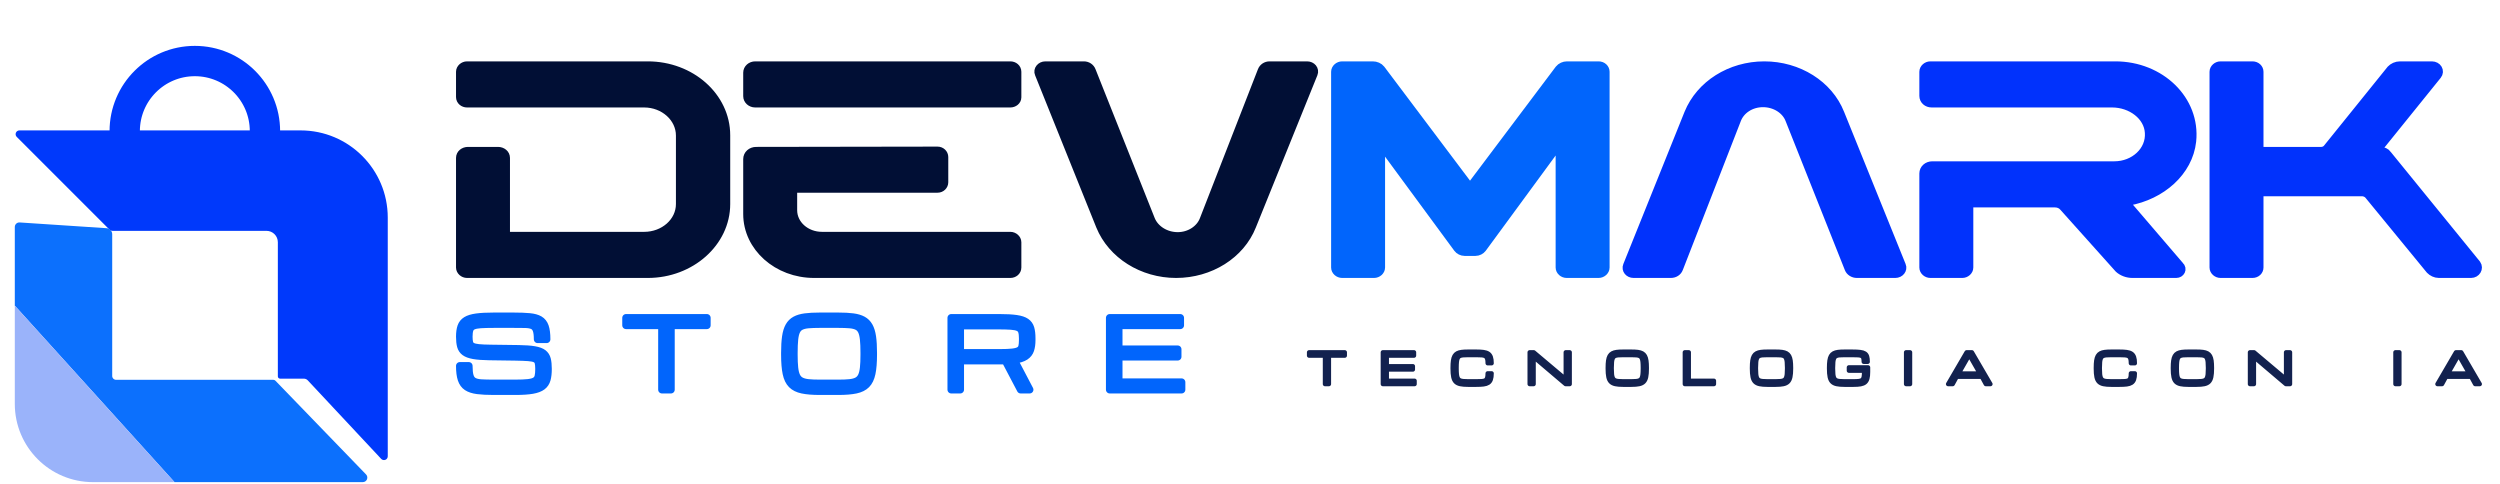
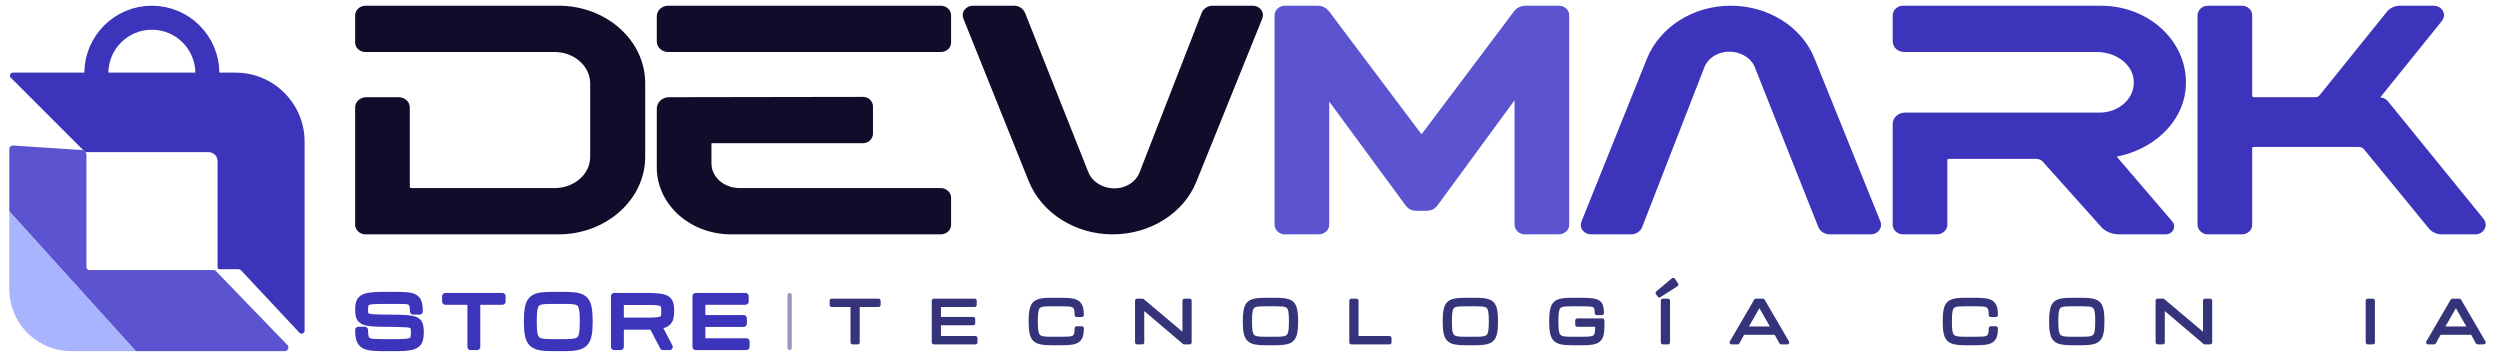
- <svg xmlns="http://www.w3.org/2000/svg" viewBox="-4 -4 1385.14 268" role="img" aria-label="DevmarkPE Store">
-   <g transform="scale(0.21) translate(-110 152)">
-     <path d="M420 215V175A185 185 0 0 1 790 175V215" fill="none" stroke="#0039FB" stroke-width="80" stroke-linecap="round" />
-     <path d="M142.14 173L884 173A230 230 0 0 1 1114 403L1114 1032.84A10 10 0 0 1 1096.7 1039.67L902.93 832.44A14 14 0 0 0 892.7 828L830 828A6 6 0 0 1 824 822L824 468A30 30 0 0 0 794 438L387.97 438A12 12 0 0 1 379.49 434.49L135.07 190.07A10 10 0 0 1 142.14 173Z" fill="#0039FB" />
-     <path d="M142.79 415.85L372.06 431.01A16 16 0 0 1 387 446.98L387 821A10 10 0 0 0 397 831L811.9 831A8 8 0 0 1 817.66 833.44L1056.72 1080.66A12 12 0 0 1 1048.09 1101L551.4 1101L130 635.36L130 427.82A12 12 0 0 1 142.79 415.85Z" fill="#0C70FD" />
-     <path d="M130 635.36L551.4 1101L336.49 1101A206.49 206.49 0 0 1 130 894.51L130 635.36Z" fill="#9AB3FA" />
+ <svg xmlns="http://www.w3.org/2000/svg" viewBox="-4 -4 1749.53 249" role="img" aria-label="DevmarkPE Store, tecnología con IA">
+   <g transform="scale(0.21) translate(-118 50)">
+     <path d="M420 215V175A185 185 0 0 1 790 175V215" fill="none" stroke="#3D34BC" stroke-width="80" stroke-linecap="round" />
+     <path d="M142.14 173L884 173A230 230 0 0 1 1114 403L1114 1032.84A10 10 0 0 1 1096.7 1039.67L902.93 832.44A14 14 0 0 0 892.7 828L830 828A6 6 0 0 1 824 822L824 468A30 30 0 0 0 794 438L387.97 438A12 12 0 0 1 379.49 434.49L135.07 190.07A10 10 0 0 1 142.14 173Z" fill="#3D34BC" />
+     <path d="M142.79 415.85L372.06 431.01A16 16 0 0 1 387 446.98L387 821A10 10 0 0 0 397 831L811.9 831A8 8 0 0 1 817.66 833.44L1056.72 1080.66A12 12 0 0 1 1048.09 1101L551.4 1101L130 635.36L130 427.82A12 12 0 0 1 142.79 415.85Z" fill="#5B53D0" />
+     <path d="M130 635.36L551.4 1101L336.49 1101A206.49 206.49 0 0 1 130 894.51L130 635.36Z" fill="#A9B4FF" />
  </g>
-   <path d="M354.898 33.0H254.761C253.119 33.0 251.66 34.303 251.66 35.769V49.774C251.66 51.403 253.119 52.543 254.761 52.543H352.892C364.201 52.543 373.503 60.849 373.503 71.109V109.054C373.503 119.314 364.201 127.457 352.892 127.457H278.655C277.013 127.457 275.554 126.317 275.554 124.689V83.486C275.554 81.694 273.913 80.391 271.906 80.391H255.308C253.301 80.391 251.66 81.694 251.66 83.486V144.231C251.66 145.697 253.119 147.0 254.761 147.0H354.898C378.428 147.0 397.58 129.9 397.58 109.054V70.946C397.58 49.937 378.428 33.0 354.898 33.0Z M555.788 127.457H451.455C442.153 127.457 434.674 120.78 434.674 112.474V102.051C434.674 100.749 435.769 99.771 437.228 99.771H515.477C517.119 99.771 518.396 98.469 518.396 97.003V82.997C518.396 81.531 517.119 80.229 515.477 80.229L414.975 80.391C412.604 80.391 410.78 82.02 410.78 84.137V114.591C410.78 132.506 427.013 147.0 447.077 147.0H555.788C557.429 147.0 558.889 145.86 558.889 144.231V130.226C558.889 128.76 557.429 127.457 555.788 127.457ZM555.788 33.0H414.428C412.421 33.0 410.78 34.466 410.78 36.257V49.286C410.78 51.077 412.421 52.543 414.428 52.543H555.788C557.429 52.543 558.889 51.403 558.889 49.937V35.769C558.889 34.14 557.429 33.0 555.788 33.0Z M699.411 33.0C697.77 33.0 696.31 33.977 695.763 35.443L663.661 117.849C661.472 123.711 655.27 127.62 648.522 127.62C641.59 127.62 635.389 123.711 633.018 118.011L600.186 35.443C599.638 33.977 598.179 33.0 596.538 33.0H575.197C573.008 33.0 571.549 34.954 572.278 36.583L606.205 120.943C612.589 136.577 629.187 147.0 647.61 147.0C666.214 147.0 682.813 136.577 689.014 120.943L723.123 36.583C723.853 34.791 722.394 33.0 720.205 33.0Z" fill="#010F35" stroke="#010F35" stroke-width="6" stroke-linejoin="round" />
-   <path d="M864.193 33.0C862.734 33.0 861.275 33.651 860.363 34.791L812.574 98.306C811.479 99.771 809.291 99.771 808.379 98.306L760.59 34.791C759.678 33.651 758.219 33.0 756.577 33.0H739.614C737.972 33.0 736.513 34.303 736.513 35.769V144.231C736.513 145.697 737.972 147.0 739.614 147.0H757.307C758.948 147.0 760.407 145.697 760.407 144.231V77.786C760.407 76.483 762.231 75.994 762.961 77.134L804.183 133.157C804.913 134.134 806.19 134.786 807.467 134.786H813.486C814.763 134.786 816.039 134.134 816.769 133.157L858.356 76.483C859.086 75.506 860.91 75.994 860.91 77.134V144.231C860.91 145.697 862.369 147.0 864.011 147.0H881.703C883.345 147.0 884.804 145.697 884.804 144.231V35.769C884.804 34.303 883.527 33.0 881.703 33.0Z" fill="#0165FC" stroke="#0165FC" stroke-width="6" stroke-linejoin="round" />
-   <path d="M1049.039 143.417 1014.93 59.057C1008.728 43.423 992.13 33.0 973.525 33.0C954.92 33.0 938.504 43.423 932.12 59.057L898.194 143.417C897.464 145.209 898.924 147.0 901.112 147.0H921.724C923.548 147.0 925.007 146.023 925.554 144.557L957.656 62.151C959.845 56.289 965.864 52.38 972.796 52.38C979.727 52.38 985.928 56.289 988.117 61.989L1020.949 144.557C1021.496 146.023 1023.138 147.0 1024.78 147.0H1046.12C1048.309 147.0 1049.768 145.046 1049.039 143.417Z M1175.152 106.937C1193.209 103.68 1207.984 90.814 1209.808 74.203C1212.179 51.729 1192.662 33.0 1168.038 33.0H1065.529C1063.888 33.0 1062.429 34.303 1062.429 35.769V49.123C1062.429 51.077 1064.07 52.543 1066.259 52.543H1166.214C1177.158 52.543 1186.825 59.871 1187.373 69.48C1188.102 79.903 1178.8 88.371 1167.491 88.371H1066.624C1064.253 88.371 1062.429 90.0 1062.429 92.117V144.231C1062.429 145.697 1063.888 147.0 1065.529 147.0H1083.222C1084.864 147.0 1086.323 145.697 1086.323 144.231V110.683C1086.323 109.054 1087.782 107.914 1089.424 107.914H1134.477C1136.665 107.914 1138.489 108.729 1139.766 110.194L1170.409 144.394C1172.233 146.023 1174.787 147.0 1177.523 147.0H1201.782C1203.606 147.0 1204.701 145.046 1203.241 143.743L1174.057 109.706C1173.145 108.729 1173.693 107.263 1175.152 106.937Z M1367.664 142.766 1318.234 82.02C1317.504 80.88 1316.227 80.391 1314.768 80.391H1311.12L1345.958 37.234C1347.418 35.443 1345.958 33.0 1343.405 33.0H1325.712C1323.888 33.0 1322.246 33.814 1321.152 34.954L1285.949 78.6C1285.037 79.74 1283.578 80.391 1282.118 80.391H1250.198C1248.557 80.391 1247.098 79.089 1247.098 77.623V35.769C1247.098 34.303 1245.821 33.0 1243.997 33.0H1226.304C1224.662 33.0 1223.203 34.303 1223.203 35.769V144.231C1223.203 145.697 1224.662 147.0 1226.304 147.0H1243.997C1245.821 147.0 1247.098 145.697 1247.098 144.231V104.331C1247.098 102.866 1248.557 101.726 1250.198 101.726H1304.554C1306.195 101.726 1307.837 102.377 1308.931 103.68L1342.858 145.046C1343.952 146.186 1345.594 147.0 1347.235 147.0H1365.11C1367.482 147.0 1368.941 144.557 1367.664 142.766Z" fill="#0132FC" stroke="#0132FC" stroke-width="6" stroke-linejoin="round" />
-   <path d="M294.654 200.395Q294.654 198.089 294.291 196.768Q293.928 195.446 292.659 194.811Q291.389 194.177 288.72 193.982Q286.051 193.788 281.413 193.71L267.006 193.503Q261.669 193.425 258.43 192.855Q255.191 192.285 253.532 191.054Q251.874 189.823 251.317 187.751Q250.76 185.678 250.76 182.568Q250.76 179.174 251.524 176.971Q252.289 174.769 254.297 173.525Q256.305 172.281 259.984 171.776Q263.664 171.271 269.494 171.271H280.584Q285.87 171.271 289.394 171.608Q292.918 171.945 294.991 173.162Q297.064 174.38 297.958 176.945Q298.851 179.511 298.851 183.993H293.876Q293.876 180.521 293.216 178.746Q292.555 176.971 291.039 176.324Q289.523 175.676 286.958 175.624Q284.393 175.572 280.584 175.572H269.753Q265.115 175.572 262.329 175.754Q259.544 175.935 258.119 176.583Q256.694 177.23 256.214 178.656Q255.735 180.081 255.735 182.568Q255.735 184.667 256.072 185.937Q256.408 187.206 257.587 187.867Q258.766 188.528 261.228 188.774Q263.69 189.02 267.939 189.072L283.382 189.279Q288.824 189.357 292.076 189.914Q295.328 190.471 296.947 191.715Q298.566 192.959 299.098 195.071Q299.629 197.182 299.629 200.395Q299.629 203.893 298.968 206.264Q298.307 208.635 296.416 210.06Q294.524 211.485 290.948 212.107Q287.373 212.729 281.543 212.729H269.416Q264.104 212.729 260.503 212.263Q256.901 211.796 254.763 210.384Q252.625 208.972 251.693 206.174Q250.76 203.375 250.76 198.711H255.735Q255.735 202.365 256.331 204.36Q256.927 206.355 258.417 207.223Q259.907 208.091 262.588 208.259Q265.27 208.428 269.416 208.428H281.283Q285.922 208.428 288.616 208.13Q291.311 207.832 292.607 206.99Q293.902 206.148 294.278 204.567Q294.654 202.986 294.654 200.395Z M362.762 211.9V176.246H342.862V172.1H387.637V176.246H367.737V211.9Z M450.123 212.729Q444.293 212.729 440.535 211.939Q436.778 211.149 434.667 209.024Q432.555 206.899 431.713 202.909Q430.871 198.918 430.871 192.518V191.482Q430.871 186.196 431.389 182.607Q431.907 179.018 433.177 176.764Q434.446 174.51 436.636 173.318Q438.825 172.126 442.142 171.698Q445.459 171.271 450.123 171.271H460.565Q465.229 171.271 468.546 171.698Q471.862 172.126 474.052 173.318Q476.241 174.51 477.511 176.764Q478.781 179.018 479.299 182.607Q479.817 186.196 479.817 191.482V192.518Q479.817 198.918 478.975 202.909Q478.133 206.899 476.021 209.024Q473.909 211.149 470.152 211.939Q466.395 212.729 460.565 212.729ZM450.123 208.428H460.565Q464.27 208.428 466.81 208.169Q469.349 207.91 470.943 207.055Q472.536 206.199 473.378 204.463Q474.22 202.727 474.531 199.825Q474.842 196.923 474.842 192.518V191.482Q474.842 186.921 474.531 183.967Q474.22 181.014 473.378 179.303Q472.536 177.593 470.943 176.803Q469.349 176.013 466.81 175.792Q464.27 175.572 460.565 175.572H450.123Q446.417 175.572 443.878 175.792Q441.339 176.013 439.745 176.803Q438.152 177.593 437.31 179.303Q436.467 181.014 436.156 183.967Q435.846 186.921 435.846 191.482V192.518Q435.846 196.923 436.156 199.825Q436.467 202.727 437.31 204.463Q438.152 206.199 439.745 207.055Q441.339 207.91 443.878 208.169Q446.417 208.428 450.123 208.428Z M523.051 172.1H549.688Q555.518 172.1 559.08 172.618Q562.643 173.136 564.483 174.406Q566.323 175.676 566.971 177.878Q567.618 180.081 567.618 183.449V184.486Q567.618 187.595 566.88 189.836Q566.141 192.078 564.043 193.464Q561.944 194.85 557.824 195.42L566.478 211.9H561.503L553.03 195.783Q552.512 195.809 551.955 195.809Q551.398 195.809 550.802 195.809H528.026V211.9H523.051ZM528.026 191.508H550.024Q554.455 191.508 557.008 191.21Q559.56 190.912 560.765 190.16Q561.97 189.409 562.306 188.036Q562.643 186.662 562.643 184.486V183.449Q562.643 180.988 562.177 179.562Q561.711 178.137 560.311 177.464Q558.912 176.79 556.14 176.596Q553.367 176.401 548.729 176.401H528.026Z M610.852 211.9V172.1H649.926V176.246H615.827V189.513H648.501V193.658H615.827V207.754H650.652V211.9Z" fill="#0165FC" stroke="#0165FC" stroke-width="4.2" stroke-linejoin="round" />
-   <path d="M730.1 208.8V193.033H721.3V191.2H741.1V193.033H732.3V208.8Z M762.168 208.8V191.2H779.447V193.033H764.368V198.9H778.817V200.733H764.368V206.967H779.768V208.8Z M800.835 200.229V199.771Q800.835 197.433 801.064 195.846Q801.294 194.259 801.855 193.262Q802.417 192.266 803.385 191.739Q804.353 191.211 805.82 191.022Q807.286 190.833 809.349 190.833H813.967Q816.327 190.833 817.948 191.057Q819.57 191.28 820.561 191.939Q821.552 192.598 821.999 193.876Q822.446 195.153 822.446 197.261H820.246Q820.246 195.6 819.948 194.678Q819.65 193.755 818.945 193.343Q818.241 192.93 817.026 192.833Q815.811 192.735 813.967 192.735H809.349Q807.71 192.735 806.587 192.833Q805.464 192.93 804.76 193.28Q804.055 193.629 803.683 194.385Q803.31 195.142 803.173 196.448Q803.035 197.754 803.035 199.771V200.229Q803.035 202.177 803.173 203.46Q803.31 204.744 803.683 205.511Q804.055 206.279 804.76 206.657Q805.464 207.035 806.587 207.15Q807.71 207.265 809.349 207.265H813.967Q815.811 207.265 817.026 207.184Q818.241 207.104 818.945 206.715Q819.65 206.325 819.948 205.414Q820.246 204.503 820.246 202.853H822.446Q822.446 204.961 821.999 206.222Q821.552 207.482 820.561 208.118Q819.57 208.754 817.948 208.96Q816.327 209.167 813.967 209.167H809.349Q806.771 209.167 805.109 208.817Q803.448 208.468 802.514 207.528Q801.58 206.589 801.208 204.824Q800.835 203.059 800.835 200.229Z M843.513 208.8V191.2H845.805L863.485 206.084H863.508V191.2H865.708V208.8H863.416L845.736 193.79H845.713V208.8Z M895.289 209.167Q892.711 209.167 891.049 208.817Q889.388 208.468 888.454 207.528Q887.52 206.589 887.148 204.824Q886.776 203.059 886.776 200.229V199.771Q886.776 197.433 887.005 195.846Q887.234 194.259 887.795 193.262Q888.357 192.266 889.325 191.739Q890.293 191.211 891.76 191.022Q893.227 190.833 895.289 190.833H899.907Q901.969 190.833 903.436 191.022Q904.903 191.211 905.871 191.739Q906.839 192.266 907.401 193.262Q907.962 194.259 908.191 195.846Q908.42 197.433 908.42 199.771V200.229Q908.42 203.059 908.048 204.824Q907.676 206.589 906.742 207.528Q905.808 208.468 904.146 208.817Q902.485 209.167 899.907 209.167ZM895.289 207.265H899.907Q901.545 207.265 902.668 207.15Q903.791 207.035 904.496 206.657Q905.201 206.279 905.573 205.511Q905.945 204.744 906.083 203.46Q906.22 202.177 906.22 200.229V199.771Q906.22 197.754 906.083 196.448Q905.945 195.142 905.573 194.385Q905.201 193.629 904.496 193.28Q903.791 192.93 902.668 192.833Q901.545 192.735 899.907 192.735H895.289Q893.651 192.735 892.528 192.833Q891.405 192.93 890.7 193.28Q889.995 193.629 889.623 194.385Q889.251 195.142 889.113 196.448Q888.976 197.754 888.976 199.771V200.229Q888.976 202.177 889.113 203.46Q889.251 204.744 889.623 205.511Q889.995 206.279 890.7 206.657Q891.405 207.035 892.528 207.15Q893.651 207.265 895.289 207.265Z M929.488 208.8V191.2H931.688V206.967H945.621V208.8Z M975.202 209.167Q972.624 209.167 970.963 208.817Q969.301 208.468 968.367 207.528Q967.433 206.589 967.061 204.824Q966.689 203.059 966.689 200.229V199.771Q966.689 197.433 966.918 195.846Q967.147 194.259 967.708 193.262Q968.27 192.266 969.238 191.739Q970.206 191.211 971.673 191.022Q973.14 190.833 975.202 190.833H979.82Q981.882 190.833 983.349 191.022Q984.816 191.211 985.784 191.739Q986.752 192.266 987.314 193.262Q987.875 194.259 988.104 195.846Q988.333 197.433 988.333 199.771V200.229Q988.333 203.059 987.961 204.824Q987.589 206.589 986.655 207.528Q985.721 208.468 984.06 208.817Q982.398 209.167 979.82 209.167ZM975.202 207.265H979.82Q981.458 207.265 982.581 207.15Q983.704 207.035 984.409 206.657Q985.114 206.279 985.486 205.511Q985.858 204.744 985.996 203.46Q986.133 202.177 986.133 200.229V199.771Q986.133 197.754 985.996 196.448Q985.858 195.142 985.486 194.385Q985.114 193.629 984.409 193.28Q983.704 192.93 982.581 192.833Q981.458 192.735 979.82 192.735H975.202Q973.564 192.735 972.441 192.833Q971.318 192.93 970.613 193.28Q969.908 193.629 969.536 194.385Q969.164 195.142 969.026 196.448Q968.889 197.754 968.889 199.771V200.229Q968.889 202.177 969.026 203.46Q969.164 204.744 969.536 205.511Q969.908 206.279 970.613 206.657Q971.318 207.035 972.441 207.15Q973.564 207.265 975.202 207.265Z M1009.401 200.229V199.771Q1009.401 197.433 1009.63 195.846Q1009.859 194.259 1010.421 193.262Q1010.982 192.266 1011.95 191.739Q1012.919 191.211 1014.385 191.022Q1015.852 190.833 1017.915 190.833H1022.223Q1024.927 190.833 1026.617 191.04Q1028.307 191.246 1029.218 191.83Q1030.129 192.415 1030.473 193.532Q1030.817 194.649 1030.817 196.459H1028.617Q1028.617 195.096 1028.376 194.334Q1028.135 193.572 1027.471 193.234Q1026.806 192.896 1025.54 192.816Q1024.274 192.735 1022.223 192.735H1017.915Q1016.276 192.735 1015.153 192.833Q1014.03 192.93 1013.325 193.28Q1012.621 193.629 1012.248 194.385Q1011.876 195.142 1011.738 196.448Q1011.601 197.754 1011.601 199.771V200.229Q1011.601 202.177 1011.738 203.46Q1011.876 204.744 1012.248 205.511Q1012.621 206.279 1013.325 206.657Q1014.03 207.035 1015.153 207.15Q1016.276 207.265 1017.915 207.265H1022.991Q1024.881 207.265 1026.038 207.11Q1027.196 206.955 1027.797 206.445Q1028.399 205.935 1028.605 204.887Q1028.811 203.839 1028.811 202.051V201.375H1020.39V199.542H1031.011V202.051Q1031.011 204.285 1030.633 205.683Q1030.255 207.081 1029.356 207.843Q1028.456 208.605 1026.904 208.886Q1025.351 209.167 1022.991 209.167H1017.915Q1015.336 209.167 1013.675 208.817Q1012.013 208.468 1011.08 207.528Q1010.146 206.589 1009.773 204.824Q1009.401 203.059 1009.401 200.229Z M1052.079 208.8V191.2H1054.279V208.8Z M1075.346 208.8 1085.613 191.2H1088.546L1098.813 208.8H1096.246L1094.046 204.767H1080.113L1077.913 208.8ZM1081.213 202.933H1092.946L1087.08 192.667Z M1157.216 200.229V199.771Q1157.216 197.433 1157.445 195.846Q1157.674 194.259 1158.235 193.262Q1158.797 192.266 1159.765 191.739Q1160.733 191.211 1162.2 191.022Q1163.667 190.833 1165.729 190.833H1170.347Q1172.707 190.833 1174.329 191.057Q1175.95 191.28 1176.941 191.939Q1177.932 192.598 1178.379 193.876Q1178.826 195.153 1178.826 197.261H1176.626Q1176.626 195.6 1176.328 194.678Q1176.03 193.755 1175.325 193.343Q1174.621 192.93 1173.406 192.833Q1172.192 192.735 1170.347 192.735H1165.729Q1164.091 192.735 1162.968 192.833Q1161.845 192.93 1161.14 193.28Q1160.435 193.629 1160.063 194.385Q1159.691 195.142 1159.553 196.448Q1159.416 197.754 1159.416 199.771V200.229Q1159.416 202.177 1159.553 203.46Q1159.691 204.744 1160.063 205.511Q1160.435 206.279 1161.14 206.657Q1161.845 207.035 1162.968 207.15Q1164.091 207.265 1165.729 207.265H1170.347Q1172.192 207.265 1173.406 207.184Q1174.621 207.104 1175.325 206.715Q1176.03 206.325 1176.328 205.414Q1176.626 204.503 1176.626 202.853H1178.826Q1178.826 204.961 1178.379 206.222Q1177.932 207.482 1176.941 208.118Q1175.95 208.754 1174.329 208.96Q1172.707 209.167 1170.347 209.167H1165.729Q1163.151 209.167 1161.49 208.817Q1159.828 208.468 1158.894 207.528Q1157.96 206.589 1157.588 204.824Q1157.216 203.059 1157.216 200.229Z M1208.407 209.167Q1205.829 209.167 1204.167 208.817Q1202.506 208.468 1201.572 207.528Q1200.638 206.589 1200.266 204.824Q1199.893 203.059 1199.893 200.229V199.771Q1199.893 197.433 1200.123 195.846Q1200.352 194.259 1200.913 193.262Q1201.475 192.266 1202.443 191.739Q1203.411 191.211 1204.878 191.022Q1206.345 190.833 1208.407 190.833H1213.025Q1215.087 190.833 1216.554 191.022Q1218.021 191.211 1218.989 191.739Q1219.957 192.266 1220.518 193.262Q1221.08 194.259 1221.309 195.846Q1221.538 197.433 1221.538 199.771V200.229Q1221.538 203.059 1221.166 204.824Q1220.793 206.589 1219.86 207.528Q1218.926 208.468 1217.264 208.817Q1215.603 209.167 1213.025 209.167ZM1208.407 207.265H1213.025Q1214.663 207.265 1215.786 207.15Q1216.909 207.035 1217.614 206.657Q1218.318 206.279 1218.691 205.511Q1219.063 204.744 1219.201 203.46Q1219.338 202.177 1219.338 200.229V199.771Q1219.338 197.754 1219.201 196.448Q1219.063 195.142 1218.691 194.385Q1218.318 193.629 1217.614 193.28Q1216.909 192.93 1215.786 192.833Q1214.663 192.735 1213.025 192.735H1208.407Q1206.768 192.735 1205.646 192.833Q1204.523 192.93 1203.818 193.28Q1203.113 193.629 1202.741 194.385Q1202.368 195.142 1202.231 196.448Q1202.093 197.754 1202.093 199.771V200.229Q1202.093 202.177 1202.231 203.46Q1202.368 204.744 1202.741 205.511Q1203.113 206.279 1203.818 206.657Q1204.523 207.035 1205.646 207.15Q1206.768 207.265 1208.407 207.265Z M1242.606 208.8V191.2H1244.897L1262.578 206.084H1262.601V191.2H1264.801V208.8H1262.509L1244.829 193.79H1244.806V208.8Z M1323.203 208.8V191.2H1325.403V208.8Z M1346.471 208.8 1356.737 191.2H1359.671L1369.937 208.8H1367.371L1365.171 204.767H1351.237L1349.037 208.8ZM1352.337 202.933H1364.071L1358.204 192.667Z" fill="#12214F" stroke="#12214F" stroke-width="2.4" stroke-linejoin="round" />
+   <path d="M386.906 3.0H251.715C249.498 3.0 247.528 4.76 247.528 6.74V25.66C247.528 27.86 249.498 29.4 251.715 29.4H384.197C399.465 29.4 412.023 40.62 412.023 54.48V105.74C412.023 119.6 399.465 130.6 384.197 130.6H283.973C281.757 130.6 279.787 129.06 279.787 126.86V71.2C279.787 68.78 277.571 67.02 274.862 67.02H252.453C249.745 67.02 247.528 68.78 247.528 71.2V153.26C247.528 155.24 249.498 157.0 251.715 157.0H386.906C418.672 157.0 444.528 133.9 444.528 105.74V54.26C444.528 25.88 418.672 3.0 386.906 3.0Z M654.4 130.6H513.545C500.986 130.6 490.89 121.58 490.89 110.36V96.28C490.89 94.52 492.368 93.2 494.338 93.2H599.979C602.195 93.2 603.919 91.44 603.919 89.46V70.54C603.919 68.56 602.195 66.8 599.979 66.8L464.295 67.02C461.094 67.02 458.631 69.22 458.631 72.08V113.22C458.631 137.42 480.548 157.0 507.635 157.0H654.4C656.616 157.0 658.586 155.46 658.586 153.26V134.34C658.586 132.36 656.616 130.6 654.4 130.6ZM654.4 3.0H463.556C460.848 3.0 458.631 4.98 458.631 7.4V25.0C458.631 27.42 460.848 29.4 463.556 29.4H654.4C656.616 29.4 658.586 27.86 658.586 25.88V6.74C658.586 4.54 656.616 3.0 654.4 3.0Z M844.582 3.0C842.366 3.0 840.396 4.32 839.657 6.3L796.317 117.62C793.362 125.54 784.989 130.82 775.878 130.82C766.521 130.82 758.148 125.54 754.947 117.84L710.622 6.3C709.883 4.32 707.913 3.0 705.697 3.0H676.886C673.931 3.0 671.961 5.64 672.946 7.84L718.748 121.8C727.367 142.92 749.776 157.0 774.647 157.0C799.764 157.0 822.173 142.92 830.546 121.8L876.594 7.84C877.579 5.42 875.609 3.0 872.654 3.0Z" fill="#110C29" stroke="#110C29" stroke-width="6" stroke-linejoin="round" />
+   <path d="M1063.329 3.0C1061.359 3.0 1059.389 3.88 1058.157 5.42L993.64 91.22C992.162 93.2 989.207 93.2 987.976 91.22L923.459 5.42C922.227 3.88 920.257 3.0 918.041 3.0H895.14C892.924 3.0 890.954 4.76 890.954 6.74V153.26C890.954 155.24 892.924 157.0 895.14 157.0H919.026C921.242 157.0 923.212 155.24 923.212 153.26V63.5C923.212 61.74 925.675 61.08 926.66 62.62L982.312 138.3C983.297 139.62 985.021 140.5 986.745 140.5H994.871C996.595 140.5 998.319 139.62 999.304 138.3L1055.449 61.74C1056.434 60.42 1058.896 61.08 1058.896 62.62V153.26C1058.896 155.24 1060.866 157.0 1063.082 157.0H1086.969C1089.185 157.0 1091.155 155.24 1091.155 153.26V6.74C1091.155 4.76 1089.431 3.0 1086.969 3.0Z" fill="#5B53D0" stroke="#5B53D0" stroke-width="6" stroke-linejoin="round" />
+   <path d="M1309.163 152.16 1263.114 38.2C1254.742 17.08 1232.333 3.0 1207.216 3.0C1182.098 3.0 1159.936 17.08 1151.317 38.2L1105.514 152.16C1104.529 154.58 1106.499 157.0 1109.454 157.0H1137.281C1139.743 157.0 1141.713 155.68 1142.452 153.7L1185.792 42.38C1188.747 34.46 1196.873 29.18 1206.231 29.18C1215.588 29.18 1223.961 34.46 1226.916 42.16L1271.241 153.7C1271.979 155.68 1274.196 157.0 1276.412 157.0H1305.223C1308.178 157.0 1310.148 154.36 1309.163 152.16Z M1475.705 102.88C1500.084 98.48 1520.03 81.1 1522.492 58.66C1525.694 28.3 1499.345 3.0 1466.101 3.0H1327.709C1325.492 3.0 1323.522 4.76 1323.522 6.74V24.78C1323.522 27.42 1325.739 29.4 1328.694 29.4H1463.639C1478.414 29.4 1491.465 39.3 1492.204 52.28C1493.189 66.36 1480.63 77.8 1465.362 77.8H1329.186C1325.985 77.8 1323.522 80.0 1323.522 82.86V153.26C1323.522 155.24 1325.492 157.0 1327.709 157.0H1351.595C1353.811 157.0 1355.781 155.24 1355.781 153.26V107.94C1355.781 105.74 1357.751 104.2 1359.967 104.2H1420.791C1423.746 104.2 1426.209 105.3 1427.932 107.28L1469.302 153.48C1471.765 155.68 1475.212 157.0 1478.906 157.0H1511.657C1514.12 157.0 1515.597 154.36 1513.627 152.6L1474.227 106.62C1472.996 105.3 1473.735 103.32 1475.705 102.88Z M1731.889 151.28 1665.156 69.22C1664.171 67.68 1662.447 67.02 1660.477 67.02H1655.552L1702.586 8.72C1704.556 6.3 1702.586 3.0 1699.138 3.0H1675.252C1672.789 3.0 1670.573 4.1 1669.096 5.64L1621.569 64.6C1620.338 66.14 1618.368 67.02 1616.398 67.02H1573.304C1571.088 67.02 1569.118 65.26 1569.118 63.28V6.74C1569.118 4.76 1567.394 3.0 1564.932 3.0H1541.046C1538.829 3.0 1536.859 4.76 1536.859 6.74V153.26C1536.859 155.24 1538.829 157.0 1541.046 157.0H1564.932C1567.394 157.0 1569.118 155.24 1569.118 153.26V99.36C1569.118 97.38 1571.088 95.84 1573.304 95.84H1646.687C1648.903 95.84 1651.119 96.72 1652.597 98.48L1698.399 154.36C1699.877 155.9 1702.093 157.0 1704.309 157.0H1728.442C1731.643 157.0 1733.613 153.7 1731.889 151.28Z" fill="#3D34BC" stroke="#3D34BC" stroke-width="6" stroke-linejoin="round" />
+   <path d="M285.87 228.467Q285.87 226.416 285.547 225.241Q285.224 224.065 284.095 223.501Q282.966 222.936 280.592 222.763Q278.218 222.59 274.093 222.521L261.279 222.337Q256.531 222.268 253.65 221.761Q250.769 221.254 249.294 220.159Q247.819 219.064 247.324 217.22Q246.828 215.377 246.828 212.611Q246.828 209.592 247.508 207.633Q248.188 205.674 249.974 204.568Q251.76 203.461 255.033 203.012Q258.306 202.562 263.491 202.562H273.355Q278.057 202.562 281.191 202.862Q284.326 203.162 286.169 204.245Q288.013 205.328 288.808 207.61Q289.603 209.891 289.603 213.879H285.178Q285.178 210.79 284.591 209.212Q284.003 207.633 282.655 207.057Q281.306 206.48 279.025 206.434Q276.743 206.388 273.355 206.388H263.722Q259.596 206.388 257.119 206.55Q254.641 206.711 253.374 207.287Q252.106 207.863 251.68 209.131Q251.253 210.398 251.253 212.611Q251.253 214.478 251.553 215.607Q251.852 216.736 252.901 217.324Q253.95 217.912 256.139 218.131Q258.329 218.35 262.108 218.396L275.844 218.58Q280.684 218.649 283.576 219.145Q286.469 219.64 287.909 220.746Q289.35 221.853 289.822 223.731Q290.295 225.609 290.295 228.467Q290.295 231.579 289.707 233.687Q289.119 235.796 287.437 237.064Q285.754 238.331 282.574 238.884Q279.393 239.438 274.208 239.438H263.422Q258.697 239.438 255.494 239.023Q252.29 238.608 250.389 237.352Q248.488 236.096 247.658 233.607Q246.828 231.118 246.828 226.969H251.253Q251.253 230.219 251.783 231.993Q252.313 233.768 253.639 234.54Q254.964 235.312 257.349 235.462Q259.735 235.612 263.422 235.612H273.977Q278.103 235.612 280.5 235.347Q282.897 235.082 284.049 234.333Q285.201 233.584 285.535 232.178Q285.87 230.772 285.87 228.467Z M325.395 238.7V206.987H307.695V203.3H347.52V206.987H329.82V238.7Z M382.043 239.438Q376.858 239.438 373.516 238.735Q370.174 238.032 368.296 236.142Q366.418 234.252 365.669 230.703Q364.92 227.154 364.92 221.461V220.539Q364.92 215.837 365.381 212.646Q365.842 209.454 366.971 207.448Q368.1 205.443 370.048 204.383Q371.995 203.323 374.945 202.943Q377.895 202.562 382.043 202.562H391.331Q395.48 202.562 398.43 202.943Q401.38 203.323 403.327 204.383Q405.275 205.443 406.404 207.448Q407.533 209.454 407.994 212.646Q408.455 215.837 408.455 220.539V221.461Q408.455 227.154 407.706 230.703Q406.957 234.252 405.079 236.142Q403.201 238.032 399.859 238.735Q396.517 239.438 391.331 239.438ZM382.043 235.612H391.331Q394.627 235.612 396.886 235.381Q399.144 235.151 400.562 234.39Q401.979 233.63 402.728 232.086Q403.477 230.541 403.754 227.96Q404.03 225.379 404.03 221.461V220.539Q404.03 216.483 403.754 213.855Q403.477 211.228 402.728 209.707Q401.979 208.186 400.562 207.483Q399.144 206.78 396.886 206.584Q394.627 206.388 391.331 206.388H382.043Q378.748 206.388 376.489 206.584Q374.231 206.78 372.813 207.483Q371.396 208.186 370.647 209.707Q369.898 211.228 369.621 213.855Q369.345 216.483 369.345 220.539V221.461Q369.345 225.379 369.621 227.96Q369.898 230.541 370.647 232.086Q371.396 233.63 372.813 234.39Q374.231 235.151 376.489 235.381Q378.748 235.612 382.043 235.612Z M425.855 203.3H449.547Q454.733 203.3 457.902 203.761Q461.071 204.222 462.707 205.351Q464.343 206.48 464.92 208.439Q465.496 210.398 465.496 213.395V214.316Q465.496 217.082 464.839 219.076Q464.182 221.069 462.315 222.302Q460.449 223.535 456.784 224.042L464.482 238.7H460.057L452.52 224.365Q452.06 224.388 451.564 224.388Q451.068 224.388 450.538 224.388H430.28V238.7H425.855ZM430.28 220.562H449.847Q453.788 220.562 456.058 220.297Q458.328 220.032 459.4 219.364Q460.472 218.695 460.771 217.474Q461.071 216.252 461.071 214.316V213.395Q461.071 211.205 460.656 209.938Q460.241 208.67 458.997 208.071Q457.752 207.471 455.286 207.299Q452.82 207.126 448.695 207.126H430.28Z M482.896 238.7V203.3H517.651V206.987H487.321V218.787H516.383V222.475H487.321V235.012H518.296V238.7Z" fill="#3D34BC" stroke="#3D34BC" stroke-width="4.6" stroke-linejoin="round" />
+   <rect x="547.1" y="201" width="3" height="40" rx="1.5" fill="#35347B" opacity="0.5" />
+   <path d="M592.596 235.6V209.442H577.996V206.4H610.846V209.442H596.246V235.6Z M649.45 235.6V206.4H678.117V209.442H653.1V219.175H677.072V222.217H653.1V232.558H678.65V235.6Z M717.253 221.38V220.62Q717.253 216.742 717.633 214.109Q718.014 211.476 718.945 209.822Q719.877 208.168 721.483 207.293Q723.089 206.419 725.523 206.105Q727.956 205.792 731.378 205.792H739.039Q742.955 205.792 745.645 206.162Q748.335 206.533 749.98 207.626Q751.624 208.719 752.365 210.839Q753.107 212.959 753.107 216.457H749.457Q749.457 213.7 748.963 212.17Q748.468 210.639 747.299 209.955Q746.13 209.271 744.115 209.109Q742.1 208.947 739.039 208.947H731.378Q728.659 208.947 726.796 209.109Q724.933 209.271 723.764 209.85Q722.595 210.43 721.977 211.685Q721.359 212.94 721.131 215.107Q720.903 217.274 720.903 220.62V221.38Q720.903 224.612 721.131 226.741Q721.359 228.87 721.977 230.144Q722.595 231.418 723.764 232.045Q724.933 232.672 726.796 232.863Q728.659 233.053 731.378 233.053H739.039Q742.1 233.053 744.115 232.92Q746.13 232.786 747.299 232.14Q748.468 231.494 748.963 229.982Q749.457 228.471 749.457 225.734H753.107Q753.107 229.232 752.365 231.323Q751.624 233.414 749.98 234.469Q748.335 235.524 745.645 235.866Q742.955 236.208 739.039 236.208H731.378Q727.101 236.208 724.344 235.629Q721.588 235.049 720.038 233.49Q718.489 231.931 717.871 229.003Q717.253 226.076 717.253 221.38Z M791.711 235.6V206.4H795.513L824.846 231.095H824.884V206.4H828.534V235.6H824.732L795.399 210.696H795.361V235.6Z M881.262 236.208Q876.985 236.208 874.228 235.629Q871.472 235.049 869.922 233.49Q868.373 231.931 867.755 229.003Q867.137 226.076 867.137 221.38V220.62Q867.137 216.742 867.518 214.109Q867.898 211.476 868.829 209.822Q869.761 208.168 871.367 207.293Q872.974 206.419 875.407 206.105Q877.84 205.792 881.262 205.792H888.923Q892.345 205.792 894.779 206.105Q897.212 206.419 898.818 207.293Q900.425 208.168 901.356 209.822Q902.288 211.476 902.668 214.109Q903.048 216.742 903.048 220.62V221.38Q903.048 226.076 902.43 229.003Q901.812 231.931 900.263 233.49Q898.714 235.049 895.957 235.629Q893.201 236.208 888.923 236.208ZM881.262 233.053H888.923Q891.642 233.053 893.505 232.863Q895.368 232.672 896.537 232.045Q897.706 231.418 898.324 230.144Q898.942 228.87 899.17 226.741Q899.398 224.612 899.398 221.38V220.62Q899.398 217.274 899.17 215.107Q898.942 212.94 898.324 211.685Q897.706 210.43 896.537 209.85Q895.368 209.271 893.505 209.109Q891.642 208.947 888.923 208.947H881.262Q878.544 208.947 876.681 209.109Q874.818 209.271 873.649 209.85Q872.479 210.43 871.862 211.685Q871.244 212.94 871.016 215.107Q870.787 217.274 870.787 220.62V221.38Q870.787 224.612 871.016 226.741Q871.244 228.87 871.862 230.144Q872.479 231.418 873.649 232.045Q874.818 232.672 876.681 232.863Q878.544 233.053 881.262 233.053Z M941.652 235.6V206.4H945.302V232.558H968.418V235.6Z M1021.147 236.208Q1016.87 236.208 1014.113 235.629Q1011.357 235.049 1009.807 233.49Q1008.258 231.931 1007.64 229.003Q1007.022 226.076 1007.022 221.38V220.62Q1007.022 216.742 1007.402 214.109Q1007.783 211.476 1008.714 209.822Q1009.646 208.168 1011.252 207.293Q1012.858 206.419 1015.292 206.105Q1017.725 205.792 1021.147 205.792H1028.808Q1032.23 205.792 1034.663 206.105Q1037.097 206.419 1038.703 207.293Q1040.309 208.168 1041.241 209.822Q1042.172 211.476 1042.553 214.109Q1042.933 216.742 1042.933 220.62V221.38Q1042.933 226.076 1042.315 229.003Q1041.697 231.931 1040.148 233.49Q1038.598 235.049 1035.842 235.629Q1033.085 236.208 1028.808 236.208ZM1021.147 233.053H1028.808Q1031.527 233.053 1033.39 232.863Q1035.253 232.672 1036.422 232.045Q1037.591 231.418 1038.209 230.144Q1038.827 228.87 1039.055 226.741Q1039.283 224.612 1039.283 221.38V220.62Q1039.283 217.274 1039.055 215.107Q1038.827 212.94 1038.209 211.685Q1037.591 210.43 1036.422 209.85Q1035.253 209.271 1033.39 209.109Q1031.527 208.947 1028.808 208.947H1021.147Q1018.428 208.947 1016.565 209.109Q1014.702 209.271 1013.533 209.85Q1012.364 210.43 1011.746 211.685Q1011.128 212.94 1010.9 215.107Q1010.672 217.274 1010.672 220.62V221.38Q1010.672 224.612 1010.9 226.741Q1011.128 228.87 1011.746 230.144Q1012.364 231.418 1013.533 232.045Q1014.702 232.672 1016.565 232.863Q1018.428 233.053 1021.147 233.053Z M1081.537 221.38V220.62Q1081.537 216.742 1081.917 214.109Q1082.297 211.476 1083.228 209.822Q1084.16 208.168 1085.766 207.293Q1087.373 206.419 1089.806 206.105Q1092.239 205.792 1095.661 205.792H1102.809Q1107.296 205.792 1110.1 206.134Q1112.904 206.476 1114.415 207.446Q1115.926 208.415 1116.497 210.269Q1117.067 212.122 1117.067 215.126H1113.417Q1113.417 212.864 1113.018 211.599Q1112.619 210.335 1111.516 209.774Q1110.413 209.214 1108.313 209.08Q1106.212 208.947 1102.809 208.947H1095.661Q1092.943 208.947 1091.08 209.109Q1089.217 209.271 1088.048 209.85Q1086.878 210.43 1086.261 211.685Q1085.643 212.94 1085.415 215.107Q1085.187 217.274 1085.187 220.62V221.38Q1085.187 224.612 1085.415 226.741Q1085.643 228.87 1086.261 230.144Q1086.878 231.418 1088.048 232.045Q1089.217 232.672 1091.08 232.863Q1092.943 233.053 1095.661 233.053H1104.083Q1107.22 233.053 1109.14 232.796Q1111.06 232.539 1112.058 231.693Q1113.056 230.847 1113.398 229.108Q1113.74 227.368 1113.74 224.403V223.281H1099.768V220.24H1117.39V224.403Q1117.39 228.11 1116.763 230.429Q1116.136 232.748 1114.643 234.013Q1113.151 235.277 1110.575 235.743Q1107.999 236.208 1104.083 236.208H1095.661Q1091.384 236.208 1088.627 235.629Q1085.871 235.049 1084.322 233.49Q1082.772 231.931 1082.154 229.003Q1081.537 226.076 1081.537 221.38Z M1159.644 235.6V206.4H1163.294V235.6ZM1157.211 202.788 1155.994 200.963 1166.944 191.838 1169.187 195.108Z M1207.791 235.6 1224.824 206.4H1229.691L1246.724 235.6H1242.466L1238.816 228.908H1215.699L1212.049 235.6ZM1217.524 225.867H1236.991L1227.257 208.833Z M1356.935 221.38V220.62Q1356.935 216.742 1357.315 214.109Q1357.696 211.476 1358.627 209.822Q1359.559 208.168 1361.165 207.293Q1362.771 206.419 1365.205 206.105Q1367.638 205.792 1371.06 205.792H1378.721Q1382.637 205.792 1385.327 206.162Q1388.017 206.533 1389.662 207.626Q1391.306 208.719 1392.047 210.839Q1392.789 212.959 1392.789 216.457H1389.139Q1389.139 213.7 1388.645 212.17Q1388.15 210.639 1386.981 209.955Q1385.812 209.271 1383.797 209.109Q1381.782 208.947 1378.721 208.947H1371.06Q1368.341 208.947 1366.478 209.109Q1364.615 209.271 1363.446 209.85Q1362.277 210.43 1361.659 211.685Q1361.041 212.94 1360.813 215.107Q1360.585 217.274 1360.585 220.62V221.38Q1360.585 224.612 1360.813 226.741Q1361.041 228.87 1361.659 230.144Q1362.277 231.418 1363.446 232.045Q1364.615 232.672 1366.478 232.863Q1368.341 233.053 1371.06 233.053H1378.721Q1381.782 233.053 1383.797 232.92Q1385.812 232.786 1386.981 232.14Q1388.15 231.494 1388.645 229.982Q1389.139 228.471 1389.139 225.734H1392.789Q1392.789 229.232 1392.047 231.323Q1391.306 233.414 1389.662 234.469Q1388.017 235.524 1385.327 235.866Q1382.637 236.208 1378.721 236.208H1371.06Q1366.783 236.208 1364.026 235.629Q1361.27 235.049 1359.72 233.49Q1358.171 231.931 1357.553 229.003Q1356.935 226.076 1356.935 221.38Z M1445.517 236.208Q1441.24 236.208 1438.483 235.629Q1435.727 235.049 1434.178 233.49Q1432.628 231.931 1432.01 229.003Q1431.393 226.076 1431.393 221.38V220.62Q1431.393 216.742 1431.773 214.109Q1432.153 211.476 1433.085 209.822Q1434.016 208.168 1435.622 207.293Q1437.229 206.419 1439.662 206.105Q1442.095 205.792 1445.517 205.792H1453.179Q1456.6 205.792 1459.034 206.105Q1461.467 206.419 1463.073 207.293Q1464.68 208.168 1465.611 209.822Q1466.543 211.476 1466.923 214.109Q1467.303 216.742 1467.303 220.62V221.38Q1467.303 226.076 1466.685 229.003Q1466.068 231.931 1464.518 233.49Q1462.969 235.049 1460.212 235.629Q1457.456 236.208 1453.179 236.208ZM1445.517 233.053H1453.179Q1455.897 233.053 1457.76 232.863Q1459.623 232.672 1460.792 232.045Q1461.961 231.418 1462.579 230.144Q1463.197 228.87 1463.425 226.741Q1463.653 224.612 1463.653 221.38V220.62Q1463.653 217.274 1463.425 215.107Q1463.197 212.94 1462.579 211.685Q1461.961 210.43 1460.792 209.85Q1459.623 209.271 1457.76 209.109Q1455.897 208.947 1453.179 208.947H1445.517Q1442.799 208.947 1440.936 209.109Q1439.073 209.271 1437.904 209.85Q1436.735 210.43 1436.117 211.685Q1435.499 212.94 1435.271 215.107Q1435.043 217.274 1435.043 220.62V221.38Q1435.043 224.612 1435.271 226.741Q1435.499 228.87 1436.117 230.144Q1436.735 231.418 1437.904 232.045Q1439.073 232.672 1440.936 232.863Q1442.799 233.053 1445.517 233.053Z M1505.907 235.6V206.4H1509.709L1539.042 231.095H1539.08V206.4H1542.73V235.6H1538.928L1509.595 210.696H1509.557V235.6Z M1652.941 235.6V206.4H1656.591V235.6Z M1695.195 235.6 1712.228 206.4H1717.095L1734.128 235.6H1729.87L1726.22 228.908H1703.103L1699.453 235.6ZM1704.928 225.867H1724.395L1714.662 208.833Z" fill="#35347B" stroke="#35347B" stroke-width="2.8" stroke-linejoin="round" />
</svg>
